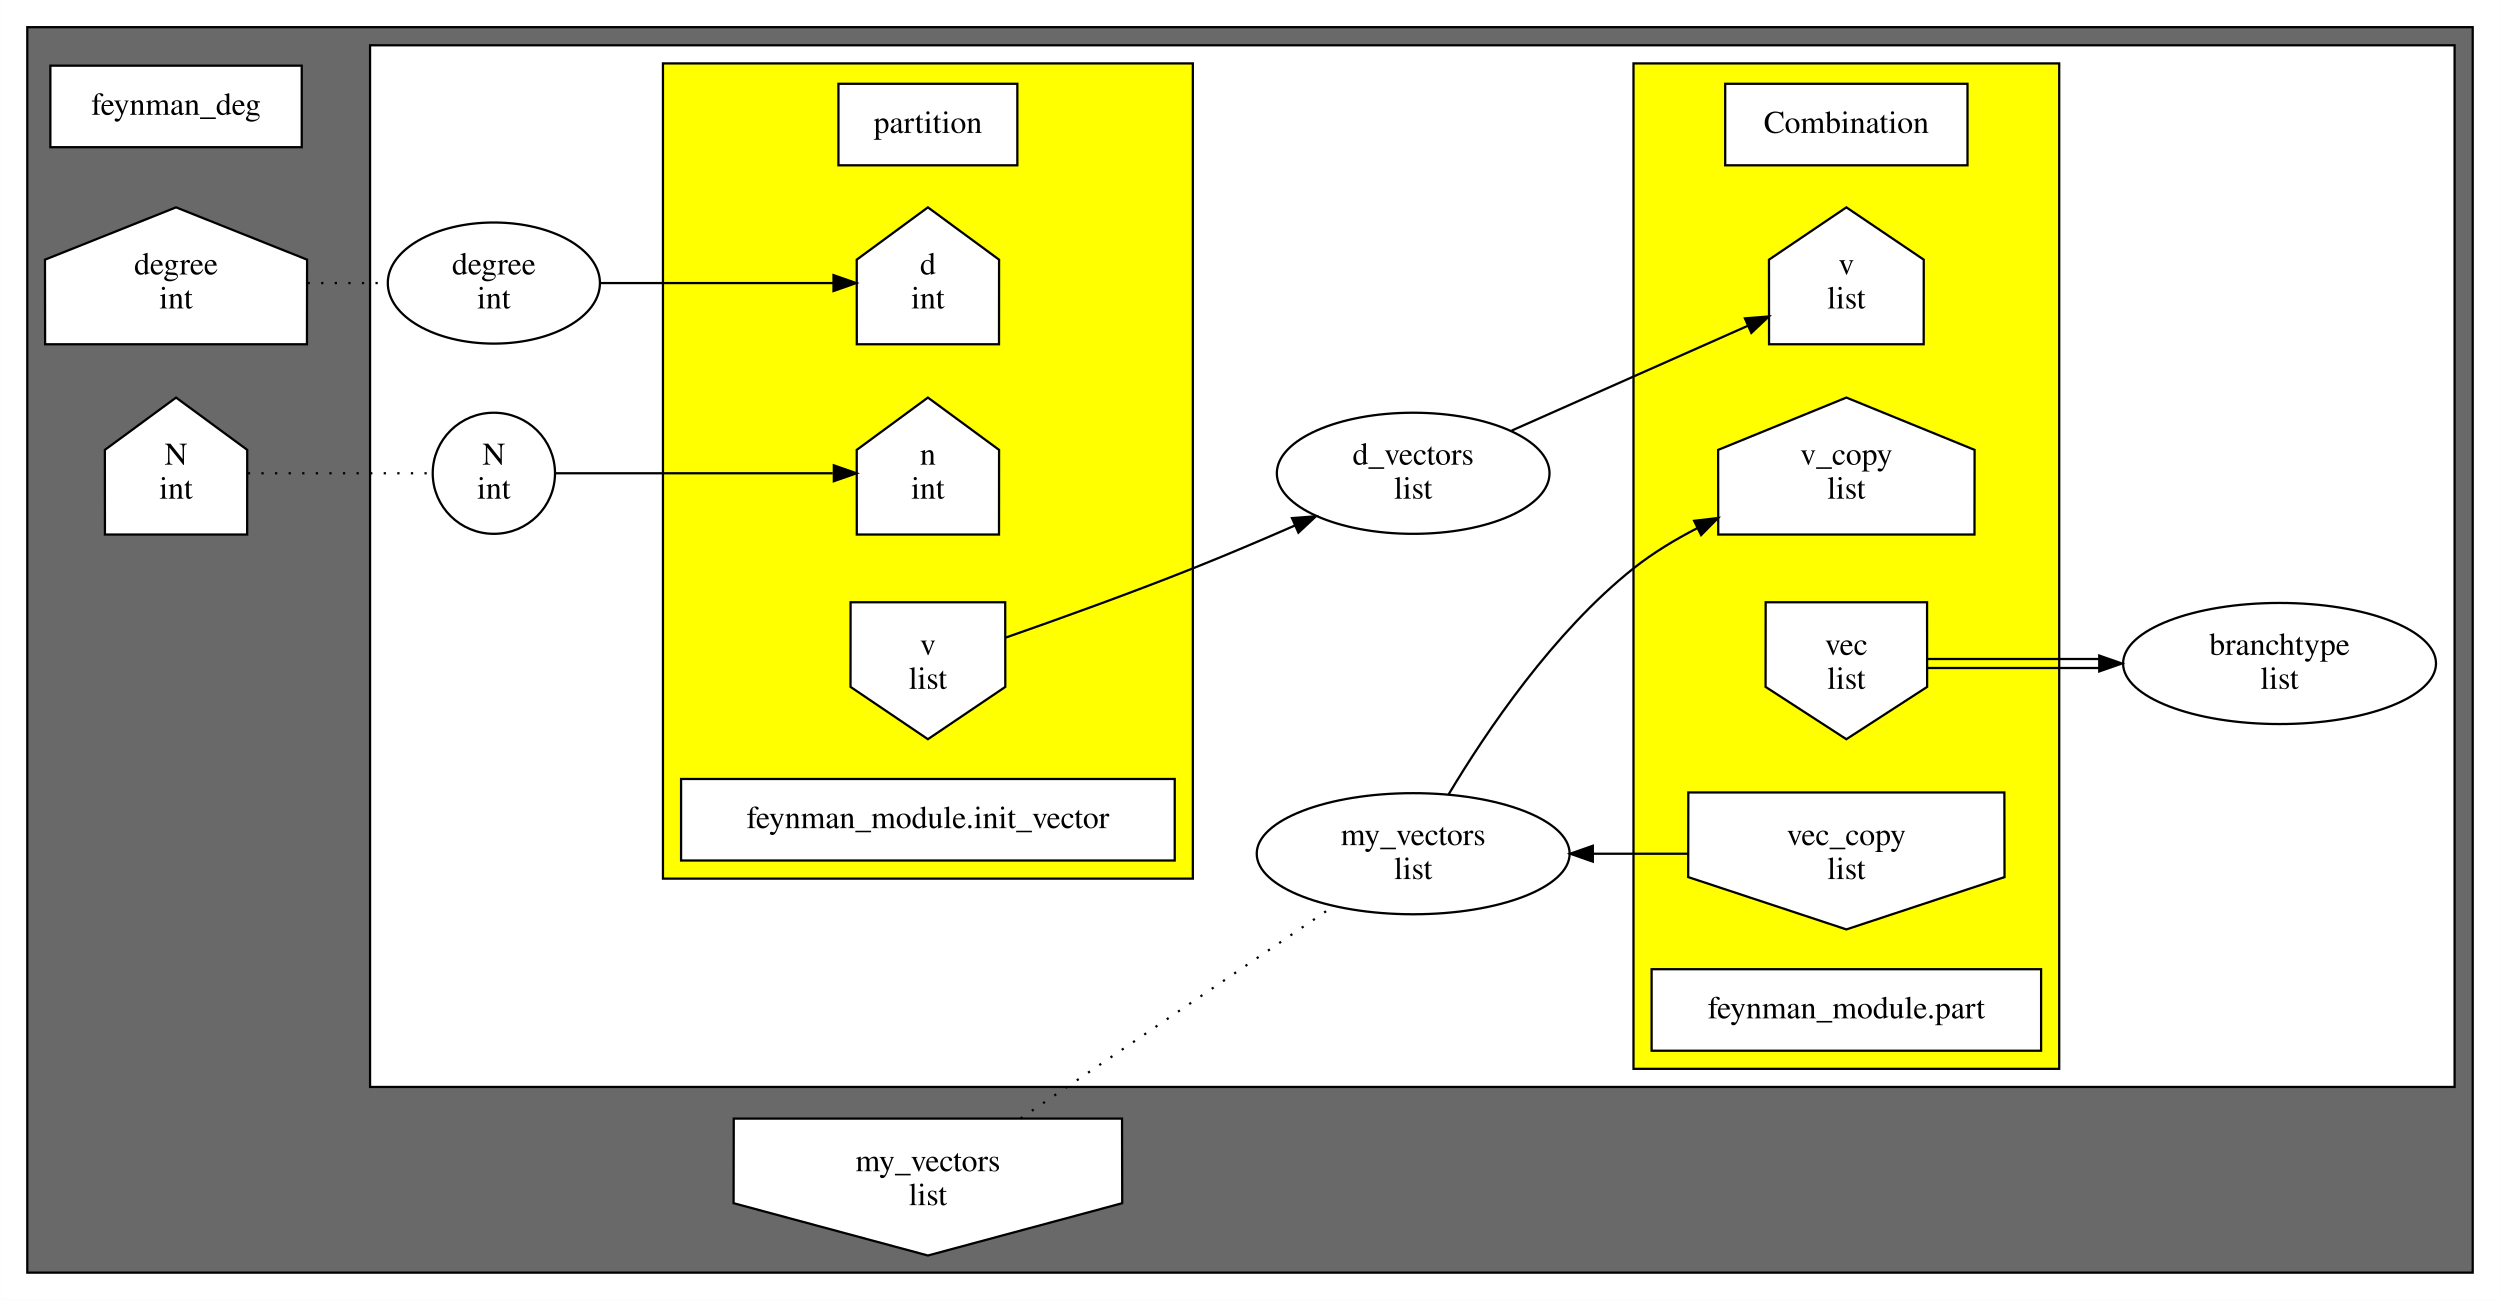
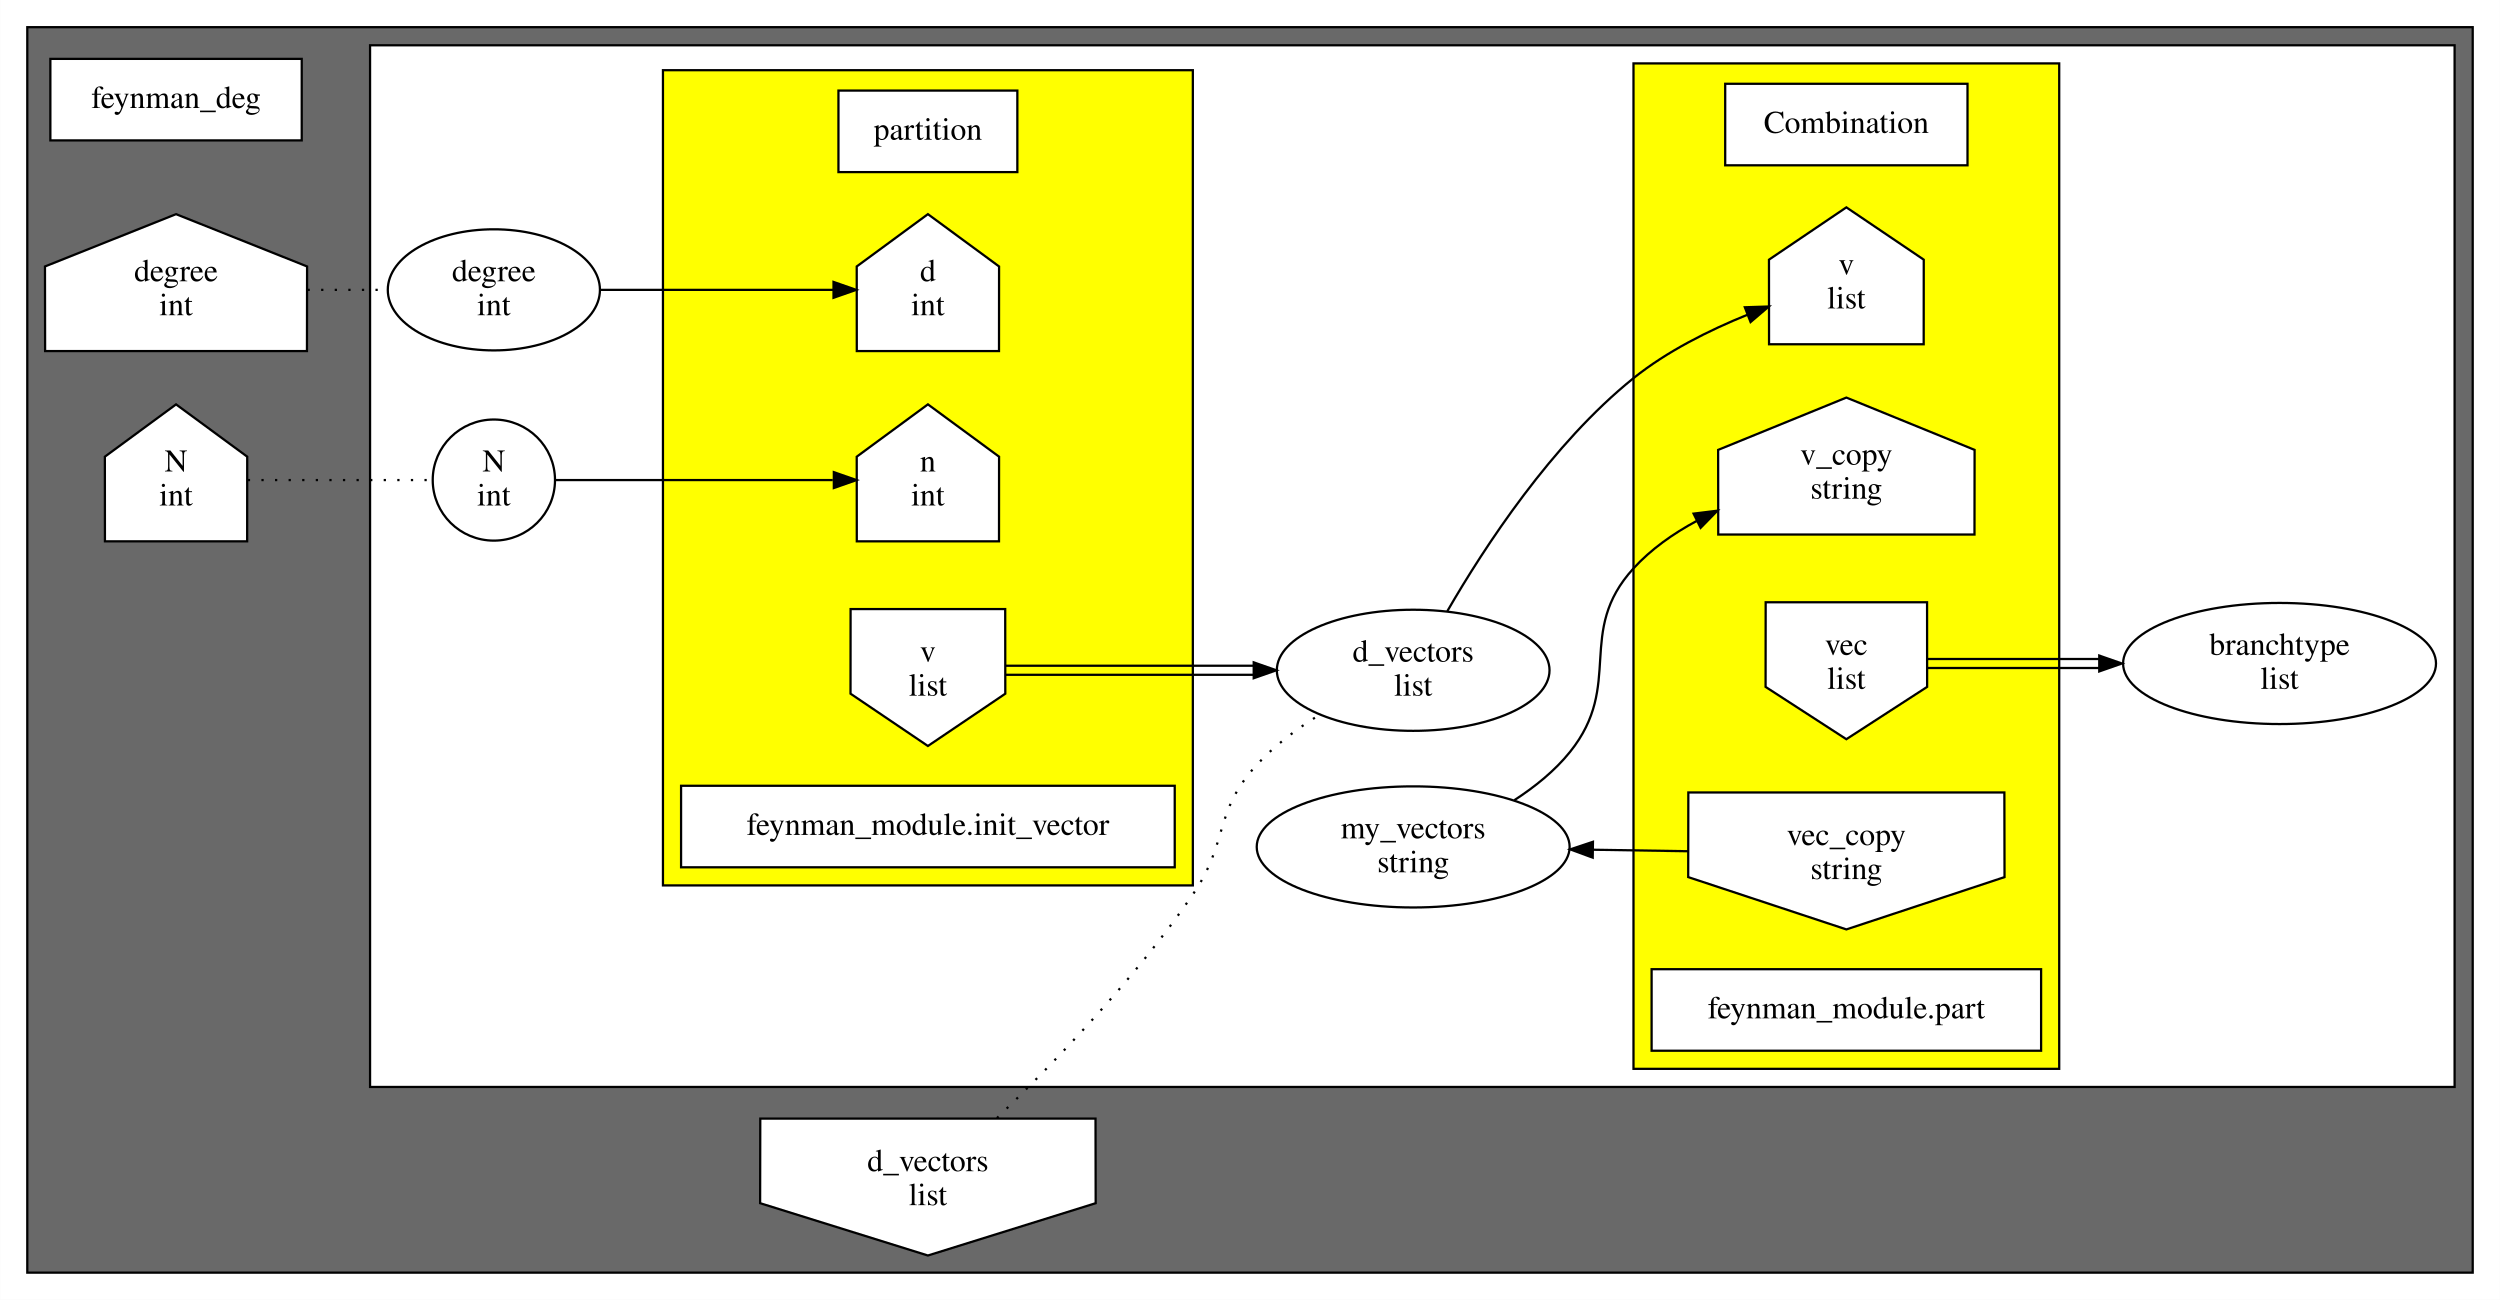
<svg xmlns="http://www.w3.org/2000/svg" width="1104pt" height="574pt" viewBox="0.00 0.00 1103.90 574.00">
  <g id="graph0" class="graph" transform="scale(1 1) rotate(0) translate(4 570)">
    <polygon fill="white" stroke="transparent" points="-4,4 -4,-570 1099.9,-570 1099.9,4 -4,4" />
    <g id="clust1" class="cluster">
      <polygon fill="dimgray" stroke="black" points="8,-8 8,-558 1087.9,-558 1087.9,-8 8,-8" />
    </g>
    <g id="clust2" class="cluster">
      <polygon fill="white" stroke="black" points="159.37,-90 159.37,-550 1079.9,-550 1079.9,-90 159.37,-90" />
    </g>
    <g id="clust3" class="cluster">
      <polygon fill="yellow" stroke="black" points="717.3,-98 717.3,-542 905.3,-542 905.3,-98 717.3,-98" />
    </g>
    <g id="clust4" class="cluster">
-       <polygon fill="yellow" stroke="black" points="288.71,-182 288.71,-542 522.71,-542 522.71,-182 288.71,-182" />
+       <polygon fill="yellow" stroke="black" points="288.71,-179 288.71,-539 522.71,-539 522.71,-179 288.71,-179" />
    </g>
    <g id="node1" class="node">
-       <polygon fill="white" stroke="black" points="18.19,-505 18.19,-541 129.19,-541 129.19,-505 18.19,-505" />
-       <text text-anchor="middle" x="73.69" y="-519.3" font-family="Times,serif" font-size="14.00">feynman_deg</text>
+       <polygon fill="white" stroke="black" points="18.19,-508 18.19,-544 129.19,-544 129.19,-508 18.19,-508" />
+       <text text-anchor="middle" x="73.69" y="-522.3" font-family="Times,serif" font-size="14.00">feynman_deg</text>
    </g>
    <g id="node2" class="node">
-       <polygon fill="white" stroke="black" points="131.56,-455.33 73.69,-478.43 15.81,-455.33 15.87,-417.96 131.5,-417.96 131.56,-455.33" />
-       <text text-anchor="middle" x="73.69" y="-448.8" font-family="Times,serif" font-size="14.00">degree</text>
-       <text text-anchor="middle" x="73.69" y="-433.8" font-family="Times,serif" font-size="14.00">int</text>
+       <polygon fill="white" stroke="black" points="131.56,-452.33 73.69,-475.43 15.81,-452.33 15.87,-414.96 131.5,-414.96 131.56,-452.33" />
+       <text text-anchor="middle" x="73.69" y="-445.8" font-family="Times,serif" font-size="14.00">degree</text>
+       <text text-anchor="middle" x="73.69" y="-430.8" font-family="Times,serif" font-size="14.00">int</text>
    </g>
    <g id="node5" class="node">
-       <ellipse fill="white" stroke="black" cx="214.04" cy="-445" rx="46.84" ry="26.74" />
-       <text text-anchor="middle" x="214.04" y="-448.8" font-family="Times,serif" font-size="14.00">degree</text>
-       <text text-anchor="middle" x="214.04" y="-433.8" font-family="Times,serif" font-size="14.00">int</text>
+       <ellipse fill="white" stroke="black" cx="214.04" cy="-442" rx="46.84" ry="26.74" />
+       <text text-anchor="middle" x="214.04" y="-445.8" font-family="Times,serif" font-size="14.00">degree</text>
+       <text text-anchor="middle" x="214.04" y="-430.8" font-family="Times,serif" font-size="14.00">int</text>
    </g>
    <g id="edge8" class="edge">
-       <path fill="none" stroke="black" stroke-dasharray="1,5" d="M131.76,-445C143.52,-445 155.76,-445 167.07,-445" />
+       <path fill="none" stroke="black" stroke-dasharray="1,5" d="M131.76,-442C143.52,-442 155.76,-442 167.07,-442" />
    </g>
    <g id="node3" class="node">
-       <polygon fill="white" stroke="black" points="105.12,-371.33 73.69,-394.43 42.26,-371.33 42.29,-333.96 105.09,-333.96 105.12,-371.33" />
-       <text text-anchor="middle" x="73.69" y="-364.8" font-family="Times,serif" font-size="14.00">N</text>
-       <text text-anchor="middle" x="73.69" y="-349.8" font-family="Times,serif" font-size="14.00">int</text>
+       <polygon fill="white" stroke="black" points="105.12,-368.33 73.69,-391.43 42.26,-368.33 42.29,-330.96 105.09,-330.96 105.12,-368.33" />
+       <text text-anchor="middle" x="73.69" y="-361.8" font-family="Times,serif" font-size="14.00">N</text>
+       <text text-anchor="middle" x="73.69" y="-346.8" font-family="Times,serif" font-size="14.00">int</text>
    </g>
    <g id="node6" class="node">
-       <ellipse fill="white" stroke="black" cx="214.04" cy="-361" rx="27" ry="26.74" />
-       <text text-anchor="middle" x="214.04" y="-364.8" font-family="Times,serif" font-size="14.00">N</text>
-       <text text-anchor="middle" x="214.04" y="-349.8" font-family="Times,serif" font-size="14.00">int</text>
+       <ellipse fill="white" stroke="black" cx="214.04" cy="-358" rx="27" ry="26.74" />
+       <text text-anchor="middle" x="214.04" y="-361.8" font-family="Times,serif" font-size="14.00">N</text>
+       <text text-anchor="middle" x="214.04" y="-346.8" font-family="Times,serif" font-size="14.00">int</text>
    </g>
    <g id="edge9" class="edge">
-       <path fill="none" stroke="black" stroke-dasharray="1,5" d="M105.39,-361C129.75,-361 163.45,-361 186.62,-361" />
+       <path fill="none" stroke="black" stroke-dasharray="1,5" d="M105.39,-358C129.75,-358 163.45,-358 186.62,-358" />
    </g>
    <g id="node4" class="node">
-       <polygon fill="white" stroke="black" points="319.9,-38.67 405.71,-15.57 491.52,-38.67 491.44,-76.04 319.98,-76.04 319.9,-38.67" />
-       <text text-anchor="middle" x="405.71" y="-52.8" font-family="Times,serif" font-size="14.00">my_vectors</text>
+       <polygon fill="white" stroke="black" points="331.62,-38.67 405.71,-15.57 479.8,-38.67 479.73,-76.04 331.69,-76.04 331.62,-38.67" />
+       <text text-anchor="middle" x="405.71" y="-52.8" font-family="Times,serif" font-size="14.00">d_vectors</text>
      <text text-anchor="middle" x="405.71" y="-37.8" font-family="Times,serif" font-size="14.00">list</text>
    </g>
-     <g id="node9" class="node">
-       <ellipse fill="white" stroke="black" cx="620.01" cy="-193" rx="69.09" ry="26.74" />
-       <text text-anchor="middle" x="620.01" y="-196.8" font-family="Times,serif" font-size="14.00">my_vectors</text>
-       <text text-anchor="middle" x="620.01" y="-181.8" font-family="Times,serif" font-size="14.00">list</text>
+     <g id="node8" class="node">
+       <ellipse fill="white" stroke="black" cx="620.01" cy="-274" rx="60.21" ry="26.74" />
+       <text text-anchor="middle" x="620.01" y="-277.8" font-family="Times,serif" font-size="14.00">d_vectors</text>
+       <text text-anchor="middle" x="620.01" y="-262.8" font-family="Times,serif" font-size="14.00">list</text>
    </g>
    <g id="edge10" class="edge">
-       <path fill="none" stroke="black" stroke-dasharray="1,5" d="M446.64,-76.09C486.52,-103.13 547.15,-144.26 584.86,-169.84" />
+       <path fill="none" stroke="black" stroke-dasharray="1,5" d="M436.2,-76.26C461.31,-100.53 497.26,-137.83 522.71,-175 538.66,-198.29 531.72,-211.12 550.71,-232 558.58,-240.65 568.63,-248.15 578.6,-254.31" />
    </g>
    <g id="node17" class="node">
-       <polygon fill="white" stroke="black" points="437.14,-455.33 405.71,-478.43 374.28,-455.33 374.31,-417.96 437.11,-417.96 437.14,-455.33" />
-       <text text-anchor="middle" x="405.71" y="-448.8" font-family="Times,serif" font-size="14.00">d</text>
-       <text text-anchor="middle" x="405.71" y="-433.8" font-family="Times,serif" font-size="14.00">int</text>
+       <polygon fill="white" stroke="black" points="437.14,-452.33 405.71,-475.43 374.28,-452.33 374.31,-414.96 437.11,-414.96 437.14,-452.33" />
+       <text text-anchor="middle" x="405.71" y="-445.8" font-family="Times,serif" font-size="14.00">d</text>
+       <text text-anchor="middle" x="405.71" y="-430.8" font-family="Times,serif" font-size="14.00">int</text>
    </g>
    <g id="edge6" class="edge">
-       <path fill="none" stroke="black" d="M260.95,-445C292.34,-445 333.56,-445 363.82,-445" />
-       <polygon fill="black" stroke="black" points="364.03,-448.5 374.03,-445 364.03,-441.5 364.03,-448.5" />
+       <path fill="none" stroke="black" d="M260.95,-442C292.34,-442 333.56,-442 363.82,-442" />
+       <polygon fill="black" stroke="black" points="364.03,-445.5 374.03,-442 364.03,-438.5 364.03,-445.5" />
    </g>
    <g id="node18" class="node">
-       <polygon fill="white" stroke="black" points="437.14,-371.33 405.71,-394.43 374.28,-371.33 374.31,-333.96 437.11,-333.96 437.14,-371.33" />
-       <text text-anchor="middle" x="405.71" y="-364.8" font-family="Times,serif" font-size="14.00">n</text>
-       <text text-anchor="middle" x="405.71" y="-349.8" font-family="Times,serif" font-size="14.00">int</text>
+       <polygon fill="white" stroke="black" points="437.14,-368.33 405.71,-391.43 374.28,-368.33 374.31,-330.96 437.11,-330.96 437.14,-368.33" />
+       <text text-anchor="middle" x="405.71" y="-361.8" font-family="Times,serif" font-size="14.00">n</text>
+       <text text-anchor="middle" x="405.71" y="-346.8" font-family="Times,serif" font-size="14.00">int</text>
    </g>
    <g id="edge7" class="edge">
-       <path fill="none" stroke="black" d="M241.41,-361C273.1,-361 326.61,-361 363.7,-361" />
-       <polygon fill="black" stroke="black" points="364.17,-364.5 374.17,-361 364.17,-357.5 364.17,-364.5" />
+       <path fill="none" stroke="black" d="M241.41,-358C273.1,-358 326.61,-358 363.7,-358" />
+       <polygon fill="black" stroke="black" points="364.17,-361.5 374.17,-358 364.17,-354.5 364.17,-361.5" />
    </g>
    <g id="node7" class="node">
      <ellipse fill="white" stroke="black" cx="1002.6" cy="-277" rx="69.09" ry="26.74" />
      <text text-anchor="middle" x="1002.6" y="-280.8" font-family="Times,serif" font-size="14.00">branchtype</text>
      <text text-anchor="middle" x="1002.6" y="-265.8" font-family="Times,serif" font-size="14.00">list</text>
-     </g>
-     <g id="node8" class="node">
-       <ellipse fill="white" stroke="black" cx="620.01" cy="-361" rx="60.21" ry="26.74" />
-       <text text-anchor="middle" x="620.01" y="-364.8" font-family="Times,serif" font-size="14.00">d_vectors</text>
-       <text text-anchor="middle" x="620.01" y="-349.8" font-family="Times,serif" font-size="14.00">list</text>
    </g>
    <g id="node11" class="node">
      <polygon fill="white" stroke="black" points="845.48,-455.33 811.3,-478.43 777.13,-455.33 777.16,-417.96 845.45,-417.96 845.48,-455.33" />
      <text text-anchor="middle" x="811.3" y="-448.8" font-family="Times,serif" font-size="14.00">v</text>
      <text text-anchor="middle" x="811.3" y="-433.8" font-family="Times,serif" font-size="14.00">list</text>
    </g>
    <g id="edge4" class="edge">
-       <path fill="none" stroke="black" d="M663.49,-379.85C694.61,-393.66 736.66,-412.32 767.79,-426.13" />
-       <polygon fill="black" stroke="black" points="766.51,-429.4 777.07,-430.25 769.35,-423 766.51,-429.4" />
+       <path fill="none" stroke="black" d="M635.08,-300.1C651.56,-328.6 681.25,-374.03 717.3,-403 732.08,-414.87 750.75,-424.16 767.48,-430.95" />
+       <polygon fill="black" stroke="black" points="766.47,-434.31 777.06,-434.65 769,-427.78 766.47,-434.31" />
+     </g>
+     <g id="node9" class="node">
+       <ellipse fill="white" stroke="black" cx="620.01" cy="-196" rx="69.09" ry="26.74" />
+       <text text-anchor="middle" x="620.01" y="-199.8" font-family="Times,serif" font-size="14.00">my_vectors</text>
+       <text text-anchor="middle" x="620.01" y="-184.8" font-family="Times,serif" font-size="14.00">string</text>
    </g>
    <g id="node12" class="node">
      <polygon fill="white" stroke="black" points="867.93,-371.33 811.3,-394.43 754.68,-371.33 754.73,-333.96 867.88,-333.96 867.93,-371.33" />
      <text text-anchor="middle" x="811.3" y="-364.8" font-family="Times,serif" font-size="14.00">v_copy</text>
-       <text text-anchor="middle" x="811.3" y="-349.8" font-family="Times,serif" font-size="14.00">list</text>
+       <text text-anchor="middle" x="811.3" y="-349.8" font-family="Times,serif" font-size="14.00">string</text>
    </g>
    <g id="edge3" class="edge">
-       <path fill="none" stroke="black" d="M635.68,-219.24C652.37,-247.11 681.95,-290.92 717.3,-319 725.8,-325.75 735.56,-331.67 745.48,-336.78" />
-       <polygon fill="black" stroke="black" points="744.09,-340 754.61,-341.24 747.16,-333.71 744.09,-340" />
+       <path fill="none" stroke="black" d="M664.65,-216.62C673.74,-222.51 682.6,-229.64 689.3,-238 713.14,-267.71 691.63,-290.86 717.3,-319 725.06,-327.5 734.87,-334.39 745.19,-339.94" />
+       <polygon fill="black" stroke="black" points="743.84,-343.18 754.36,-344.48 746.95,-336.91 743.84,-343.18" />
    </g>
    <g id="node10" class="node">
      <polygon fill="white" stroke="black" points="757.8,-497 757.8,-533 864.8,-533 864.8,-497 757.8,-497" />
      <text text-anchor="middle" x="811.3" y="-511.3" font-family="Times,serif" font-size="14.00">Combination</text>
    </g>
    <g id="node13" class="node">
      <polygon fill="white" stroke="black" points="775.63,-266.67 811.3,-243.57 846.97,-266.67 846.94,-304.04 775.67,-304.04 775.63,-266.67" />
      <text text-anchor="middle" x="811.3" y="-280.8" font-family="Times,serif" font-size="14.00">vec</text>
      <text text-anchor="middle" x="811.3" y="-265.8" font-family="Times,serif" font-size="14.00">list</text>
    </g>
    <g id="edge2" class="edge">
      <path fill="none" stroke="black" d="M847.02,-275C868.32,-275 896.49,-275 922.94,-275" />
      <path fill="none" stroke="transparent" d="M847.02,-277C868.32,-277 896.49,-277 922.94,-277" />
      <path fill="none" stroke="black" d="M847.02,-279C868.32,-279 896.49,-279 922.94,-279" />
      <polygon fill="black" stroke="black" points="922.98,-280.5 932.98,-277 922.98,-273.5 922.98,-280.5" />
    </g>
    <g id="node14" class="node">
      <polygon fill="white" stroke="black" points="741.46,-182.67 811.3,-159.57 881.15,-182.67 881.08,-220.04 741.52,-220.04 741.46,-182.67" />
      <text text-anchor="middle" x="811.3" y="-196.8" font-family="Times,serif" font-size="14.00">vec_copy</text>
-       <text text-anchor="middle" x="811.3" y="-181.8" font-family="Times,serif" font-size="14.00">list</text>
+       <text text-anchor="middle" x="811.3" y="-181.8" font-family="Times,serif" font-size="14.00">string</text>
    </g>
    <g id="edge1" class="edge">
-       <path fill="none" stroke="black" d="M741.43,-193C727.77,-193 713.34,-193 699.4,-193" />
-       <polygon fill="black" stroke="black" points="699.35,-189.5 689.35,-193 699.35,-196.5 699.35,-189.5" />
+       <path fill="none" stroke="black" d="M741.43,-194.09C727.77,-194.31 713.34,-194.54 699.4,-194.76" />
+       <polygon fill="black" stroke="black" points="699.29,-191.26 689.35,-194.92 699.4,-198.26 699.29,-191.26" />
    </g>
    <g id="node15" class="node">
      <polygon fill="white" stroke="black" points="897.3,-142 725.3,-142 725.3,-106 897.3,-106 897.3,-142" />
      <text text-anchor="middle" x="811.3" y="-120.3" font-family="Times,serif" font-size="14.00">feynman_module.part</text>
    </g>
    <g id="node16" class="node">
-       <polygon fill="white" stroke="black" points="366.21,-497 366.21,-533 445.21,-533 445.21,-497 366.21,-497" />
-       <text text-anchor="middle" x="405.71" y="-511.3" font-family="Times,serif" font-size="14.00">partition</text>
+       <polygon fill="white" stroke="black" points="366.21,-494 366.21,-530 445.21,-530 445.21,-494 366.21,-494" />
+       <text text-anchor="middle" x="405.71" y="-508.3" font-family="Times,serif" font-size="14.00">partition</text>
    </g>
    <g id="node19" class="node">
-       <polygon fill="white" stroke="black" points="371.54,-266.67 405.71,-243.57 439.89,-266.67 439.85,-304.04 371.57,-304.04 371.54,-266.67" />
-       <text text-anchor="middle" x="405.71" y="-280.8" font-family="Times,serif" font-size="14.00">v</text>
-       <text text-anchor="middle" x="405.71" y="-265.8" font-family="Times,serif" font-size="14.00">list</text>
+       <polygon fill="white" stroke="black" points="371.54,-263.67 405.71,-240.57 439.89,-263.67 439.85,-301.04 371.57,-301.04 371.54,-263.67" />
+       <text text-anchor="middle" x="405.71" y="-277.8" font-family="Times,serif" font-size="14.00">v</text>
+       <text text-anchor="middle" x="405.71" y="-262.8" font-family="Times,serif" font-size="14.00">list</text>
    </g>
    <g id="edge5" class="edge">
-       <path fill="none" stroke="black" d="M439.92,-288.39C463.23,-296.54 495.06,-307.98 522.71,-319 537.44,-324.87 553.28,-331.6 567.76,-337.93" />
-       <polygon fill="black" stroke="black" points="566.5,-341.2 577.06,-342.01 569.32,-334.79 566.5,-341.2" />
+       <path fill="none" stroke="black" d="M439.88,-272C469.09,-272 512.58,-272 549.4,-272" />
+       <path fill="none" stroke="transparent" d="M439.88,-274C469.09,-274 512.58,-274 549.4,-274" />
+       <path fill="none" stroke="black" d="M439.88,-276C469.09,-276 512.58,-276 549.4,-276" />
+       <polygon fill="black" stroke="black" points="549.59,-277.5 559.59,-274 549.59,-270.5 549.59,-277.5" />
    </g>
    <g id="node20" class="node">
-       <polygon fill="white" stroke="black" points="514.71,-226 296.71,-226 296.71,-190 514.71,-190 514.71,-226" />
-       <text text-anchor="middle" x="405.71" y="-204.3" font-family="Times,serif" font-size="14.00">feynman_module.init_vector</text>
+       <polygon fill="white" stroke="black" points="514.71,-223 296.71,-223 296.71,-187 514.71,-187 514.71,-223" />
+       <text text-anchor="middle" x="405.71" y="-201.3" font-family="Times,serif" font-size="14.00">feynman_module.init_vector</text>
    </g>
  </g>
</svg>
